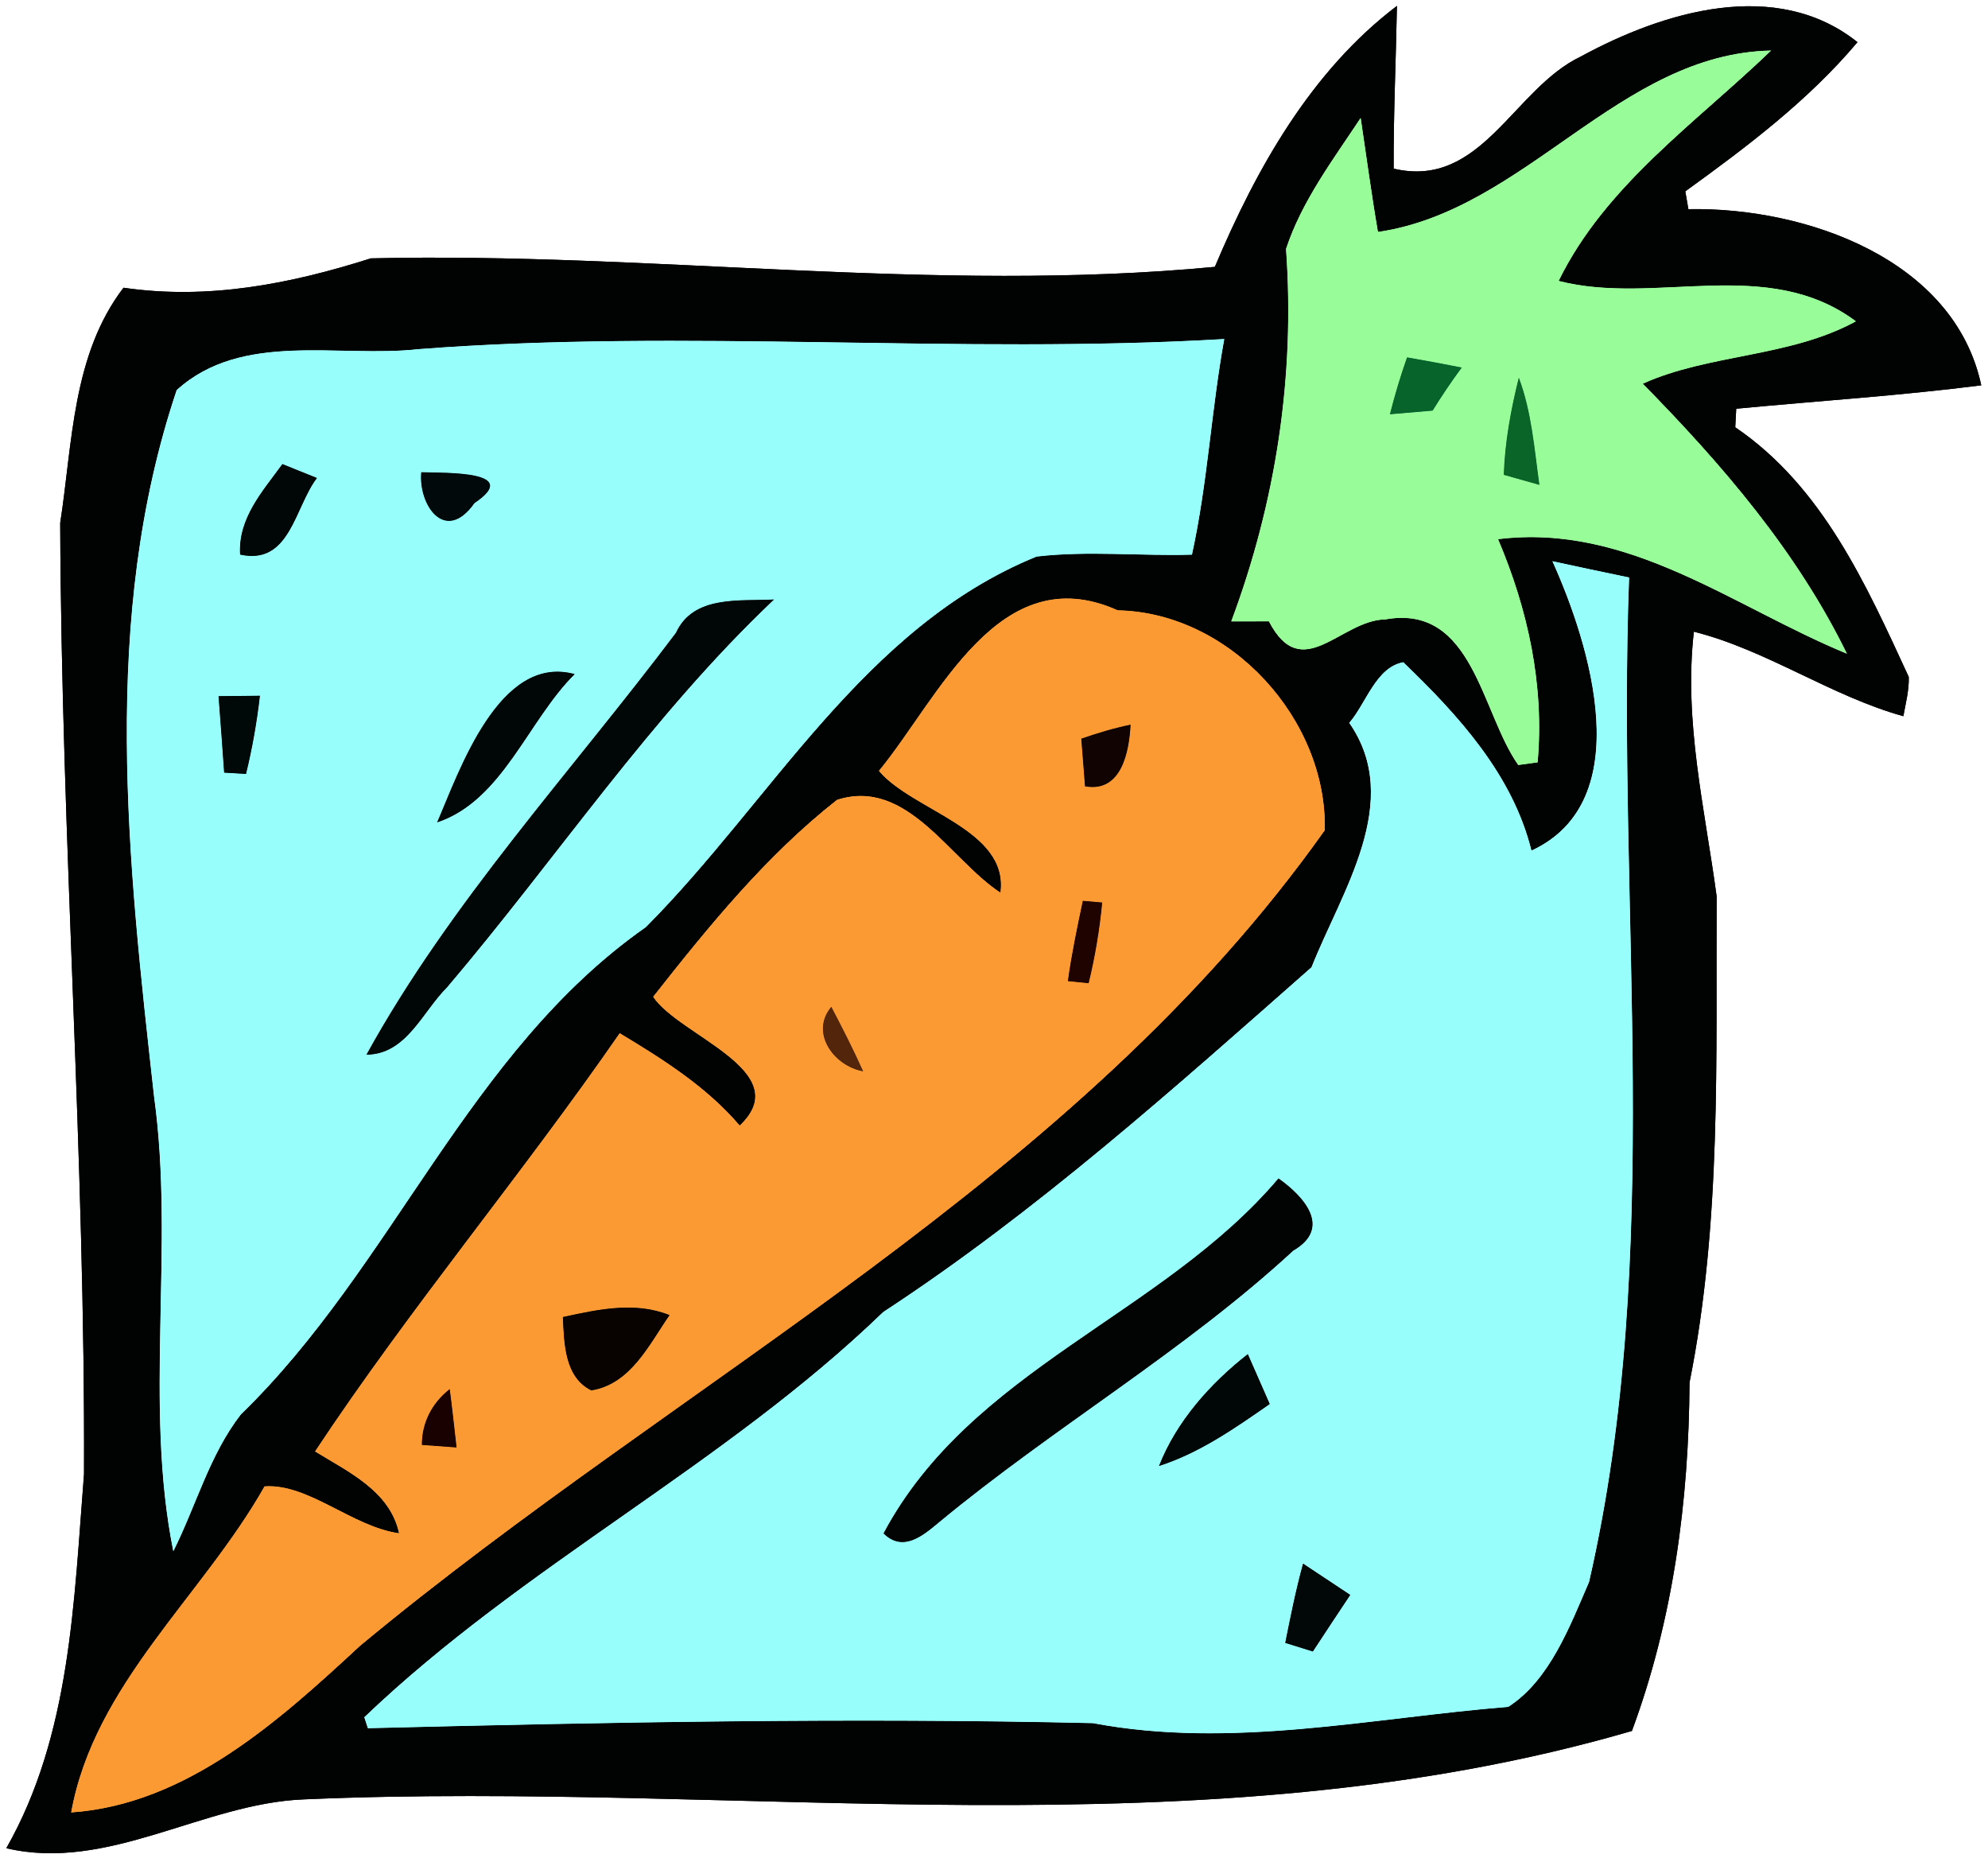
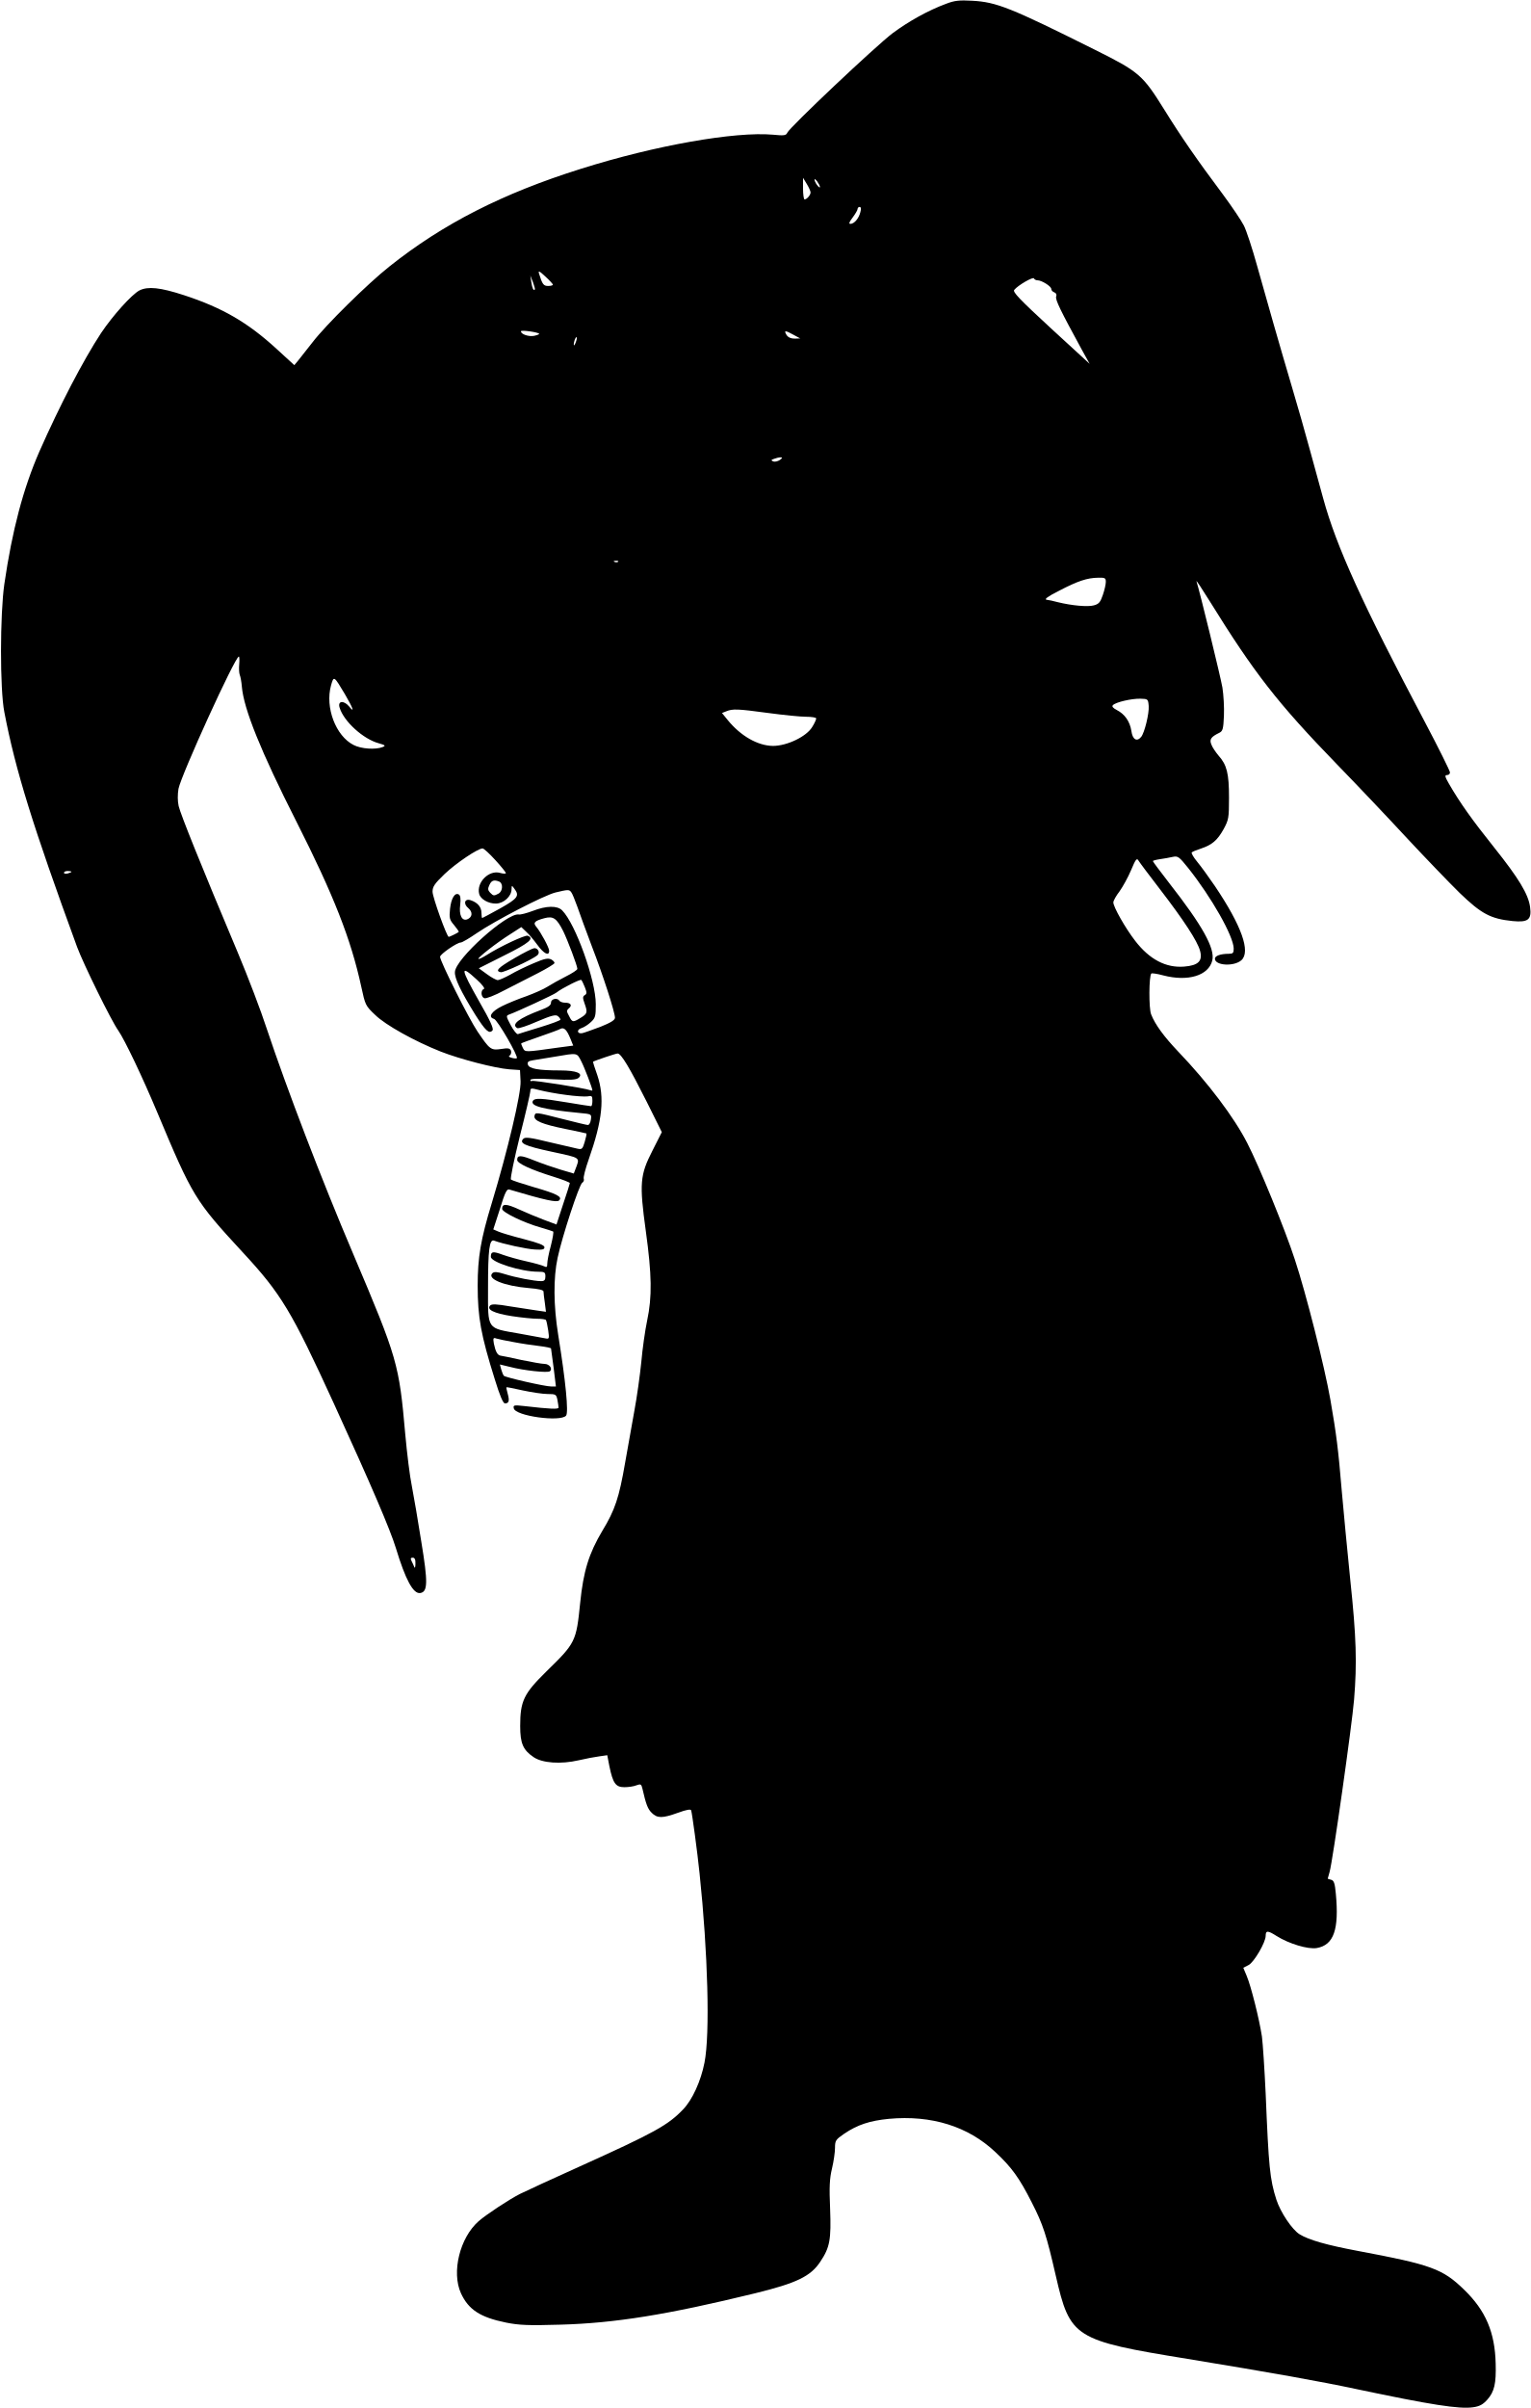
- <svg xmlns="http://www.w3.org/2000/svg" height="265pt" width="283pt" version="1.1" viewBox="0 0 283 265">
-   <path fill="#010202" d="m172.94 37.98c5.88-13.94 13.68-27.86 25.92-37.14-0.14 7.72-0.5 15.44-0.47 23.16 12.51 2.96 17.04-11.4 26.66-15.96 11.75-6.4 27.79-11.27 39.37-2.04-7 8.31-15.75 14.9-24.51 21.23 0.11 0.64 0.33 1.9 0.44 2.54 16.75-0.32 37.87 7.16 41.69 25.07-11.59 1.48-23.25 2.22-34.88 3.33-0.04 0.66-0.11 1.98-0.14 2.64 12.43 8.45 18.62 22.36 24.7 35.53 0.06 1.89-0.44 3.74-0.77 5.59-10.39-2.9-19.36-9.38-29.82-12.03-1.46 12.75 1.56 25.16 3.24 37.66-0.12 23.12 0.71 46.4-3.86 69.2-0.09 16.84-2.33 33.76-8.2 49.59-61.33 17.87-126.26 6.99-189.07 9.74-14.28 0.56-27.86 10.35-42.34 6.95 9.19-16.13 9.62-35.22 11.06-53.24 0.19-45.14-3.22-90.22-3.39-135.37 1.77-11.39 1.69-23.89 9.01-33.48 12.07 1.76 23.76-0.54 35.21-4.18 39.99-0.93 80.17 5.01 120.15 1.21m23.22-4.97c-0.93-5.4-1.65-10.82-2.46-16.23-3.93 5.93-8.42 11.89-10.63 18.65 1.3 18.17-1.46 36.04-7.8 53.01 1.78 0.01 3.57-0.01 5.36-0.01 4.74 9.11 10.21-0.18 16.57-0.27 12.51-2.25 13.63 13.23 18.93 20.72 0.69-0.1 2.07-0.28 2.76-0.38 0.98-10.93-1.36-21.72-5.63-31.76 18.59-2.3 33.45 9.63 49.66 16.3-7.11-14.56-17.79-26.96-29.06-38.43 9.43-4.26 20.92-3.73 30.34-8.88-12.65-9.43-28.5-2.19-42.32-5.75 6.69-13.66 19.59-22.52 30.25-32.79-21.66 0.45-34.88 22.73-55.97 25.82m-136.58 16.68c-11.34 1.27-25.14-2.62-34.43 5.83-10.91 32.48-6.94 67.17-3.22 100.54 2.96 21.45-1.49 43.67 2.74 64.72 3.25-6.46 5.14-13.7 9.62-19.48 21.73-21.07 32.31-51.6 57.65-69.35 17.93-18 30.96-42.68 55.62-52.74 7.32-0.85 14.76-0.05 22.12-0.27 2.23-10.12 2.75-20.51 4.6-30.69-37.82 2.22-76.57-1.49-114.7 1.44m161.41 30.18c5.41 11.98 12.22 34.17-2.98 41.19-2.67-10.82-10.43-19.3-18.25-26.81-3.89 0.72-5.26 5.81-7.69 8.63 7.78 11.17-1.1 23.98-5.37 34.78-19.56 17.23-39.1 34.76-60.97 49.07-22.62 21.84-51.16 35.96-73.87 57.67 0.13 0.39 0.38 1.17 0.51 1.56 34.37-0.85 68.81-1.52 103.21-0.72 19.65 3.72 39.5-0.72 59.13-2.32 5.91-3.79 8.79-11.52 11.5-17.77 10.77-46.87 3.93-95.37 5.7-142.96-3.65-0.75-7.29-1.54-10.92-2.32m-95.87 29.84c4.74 5.68 18.53 8.32 17.3 17.34-7.23-4.74-13.27-16.42-23.26-13.22-10.09 7.92-18.28 18-26.18 28.03 3.6 5.52 20.52 10.6 12.32 18.33-4.71-5.52-10.92-9.44-17.08-13.14-13.97 20.19-29.82 39.06-43.37 59.52 4.75 2.93 10.66 5.63 11.96 11.65-6.67-0.94-12.88-7.11-19.15-6.68-8.83 15.62-24.25 28.17-27.53 46.41 16.42-1.13 29.6-13.04 41.12-23.71 46.05-38.24 102.01-66.23 137.34-116.08 0.37-15.71-13.38-30.98-29.48-31.3-16.93-7.6-25.46 12.47-33.99 22.85z" />
-   <path fill="#98fd98" d="m196.16 33.01c21.09-3.09 34.31-25.37 55.97-25.82-10.66 10.27-23.56 19.13-30.25 32.79 13.82 3.56 29.67-3.68 42.32 5.75-9.42 5.15-20.91 4.62-30.34 8.88 11.27 11.47 21.95 23.87 29.06 38.43-16.21-6.67-31.07-18.6-49.66-16.3 4.27 10.04 6.61 20.83 5.63 31.76-0.69 0.1-2.07 0.28-2.76 0.38-5.3-7.49-6.42-22.97-18.93-20.72-6.36 0.09-11.83 9.38-16.57 0.27-1.79 0-3.58 0.02-5.36 0.01 6.34-16.97 9.1-34.84 7.8-53.01 2.21-6.76 6.7-12.72 10.63-18.65 0.81 5.41 1.53 10.83 2.46 16.23m4.14 17.85c-0.94 2.66-1.75 5.36-2.44 8.1l6.08-0.52c1.3-2.09 2.68-4.15 4.15-6.13-2.59-0.51-5.19-1-7.79-1.45m15.91 2.89c-1.13 4.53-1.99 9.16-2.14 13.83 1.69 0.48 3.37 0.96 5.07 1.43-0.72-5.12-1.09-10.38-2.93-15.26z" />
-   <path fill="#98fefc" d="m59.58 49.69c38.13-2.93 76.88 0.78 114.7-1.44-1.85 10.18-2.37 20.57-4.6 30.69-7.36 0.22-14.8-0.58-22.12 0.27-24.66 10.06-37.69 34.74-55.62 52.74-25.34 17.75-35.92 48.28-57.65 69.35-4.48 5.78-6.37 13.02-9.62 19.48-4.23-21.05 0.22-43.27-2.74-64.72-3.72-33.37-7.69-68.06 3.22-100.54 9.29-8.45 23.09-4.56 34.43-5.83m-19.38 16.36c-2.8 3.86-6.33 7.69-6.02 12.88 7.13 1.57 7.75-6.74 10.94-10.9l-4.92-1.98m19.77 1.16c-0.44 4.63 3.39 10.3 7.58 4.38 6.81-4.57-3.93-4.27-7.58-4.38m36.26 22.85c-14.91 19.81-32.08 38.3-44.06 60.04 5.69-0.03 7.97-6.12 11.44-9.56 15.6-18.34 29.01-38.61 46.57-55.22-4.88 0.26-11.48-0.66-13.95 4.74m-34 26.98c9.33-3.12 12.91-14.51 19.58-21.1-10.78-2.96-16.47 13.93-19.58 21.1m-31.12-17.96c0.28 3.63 0.55 7.25 0.8 10.88 0.78 0.05 2.33 0.14 3.11 0.19 0.9-3.66 1.55-7.39 1.98-11.13-1.47 0.01-4.42 0.05-5.89 0.06z" />
-   <path fill="#07652c" d="m200.3 50.86c2.6 0.45 5.2 0.94 7.79 1.45-1.47 1.98-2.85 4.04-4.15 6.13l-6.08 0.52c0.69-2.74 1.5-5.44 2.44-8.1z" />
-   <path fill="#0a6529" d="m216.21 53.75c1.84 4.88 2.21 10.14 2.93 15.26-1.7-0.47-3.38-0.95-5.07-1.43 0.15-4.67 1.01-9.3 2.14-13.83z" />
-   <path fill="#010706" d="m40.2 66.05l4.92 1.98c-3.19 4.16-3.81 12.47-10.94 10.9-0.31-5.19 3.22-9.02 6.02-12.88z" />
-   <path fill="#01090b" d="m59.97 67.21c3.65 0.11 14.39-0.19 7.58 4.38-4.19 5.92-8.02 0.25-7.58-4.38z" />
-   <path fill="#98fefc" d="m220.99 79.87c3.63 0.78 7.27 1.57 10.92 2.32-1.77 47.59 5.07 96.09-5.7 142.96-2.71 6.25-5.59 13.98-11.5 17.77-19.63 1.6-39.48 6.04-59.13 2.32-34.4-0.8-68.84-0.13-103.21 0.72-0.13-0.39-0.38-1.17-0.51-1.56 22.71-21.71 51.25-35.83 73.87-57.67 21.87-14.31 41.41-31.84 60.97-49.07 4.27-10.8 13.15-23.61 5.37-34.78 2.43-2.82 3.8-7.91 7.69-8.63 7.82 7.51 15.58 15.99 18.25 26.81 15.2-7.02 8.39-29.21 2.98-41.19m-95.21 138.37c2.74 2.69 5.52 0.39 7.86-1.57 16.32-13.52 34.9-24.33 50.45-38.68 5.66-3.27 1.38-7.84-2.09-10.27-16.55 19.53-43.75 27.1-56.22 50.52m39.21-9.6c5.81-1.87 10.8-5.37 15.76-8.82-1.04-2.37-2.08-4.74-3.12-7.1-5.33 4.17-10.15 9.57-12.64 15.92m17.97 25.18c1.31 0.4 2.61 0.81 3.93 1.22 1.77-2.69 3.53-5.38 5.32-8.05-1.68-1.11-5.03-3.34-6.71-4.45-1.03 3.72-1.78 7.5-2.54 11.28z" />
-   <path fill="#010606" d="m96.23 90.06c2.47-5.4 9.07-4.48 13.95-4.74-17.56 16.61-30.97 36.88-46.57 55.22-3.47 3.44-5.75 9.53-11.44 9.56 11.98-21.74 29.15-40.23 44.06-60.04z" />
-   <path fill="#fb9932" d="m125.12 109.71c8.53-10.38 17.06-30.45 33.99-22.85 16.1 0.32 29.85 15.59 29.48 31.3-35.33 49.85-91.29 77.84-137.34 116.08-11.52 10.67-24.7 22.58-41.12 23.71 3.28-18.24 18.7-30.79 27.53-46.41 6.27-0.43 12.48 5.74 19.15 6.68-1.3-6.02-7.21-8.72-11.96-11.65 13.55-20.46 29.4-39.33 43.37-59.52 6.16 3.7 12.37 7.62 17.08 13.14 8.2-7.73-8.72-12.81-12.32-18.33 7.9-10.03 16.09-20.11 26.18-28.03 9.99-3.2 16.03 8.48 23.26 13.22 1.23-9.02-12.56-11.66-17.3-17.34m28.81-4.58c0.13 1.69 0.4 5.08 0.53 6.78 5.18 0.93 6.28-4.89 6.48-8.77-2.39 0.49-4.72 1.2-7.01 1.99m0.22 23.08c-0.8 3.79-1.6 7.58-2.13 11.42 0.74 0.07 2.21 0.22 2.95 0.3 0.92-3.78 1.56-7.62 1.93-11.48-0.69-0.06-2.06-0.18-2.75-0.24m-31.28 24.26c-1.39-3.12-2.95-6.16-4.53-9.18-3.12 3.73 0.41 8.45 4.53 9.18m-42.74 34.97c0.17 3.69 0.22 8.55 4.04 10.44 5.61-0.89 8.22-6.5 11.14-10.71-4.93-1.99-10.18-0.81-15.18 0.27m-20.07 18.2c1.64 0.12 3.28 0.24 4.93 0.36-0.32-2.79-0.61-5.54-0.97-8.3-2.5 1.96-3.97 4.74-3.96 7.94z" />
-   <path fill="#010707" d="m62.23 117.04c3.11-7.17 8.8-24.06 19.58-21.1-6.67 6.59-10.25 17.98-19.58 21.1z" />
-   <path fill="#000908" d="m31.11 99.08c1.47-0.01 4.42-0.05 5.89-0.06-0.43 3.74-1.08 7.47-1.98 11.13-0.78-0.05-2.33-0.14-3.11-0.19-0.25-3.63-0.52-7.25-0.8-10.88z" />
-   <path fill="#110301" d="m153.93 105.13c2.29-0.79 4.62-1.5 7.01-1.99-0.2 3.88-1.3 9.7-6.48 8.77-0.13-1.7-0.4-5.09-0.53-6.78z" />
-   <path fill="#1e0300" d="m154.15 128.21c0.69 0.06 2.06 0.18 2.75 0.24-0.37 3.86-1.01 7.7-1.93 11.48-0.74-0.08-2.21-0.23-2.95-0.3 0.53-3.84 1.33-7.63 2.13-11.42z" />
-   <path fill="#53250b" d="m122.87 152.47c-4.12-0.73-7.65-5.45-4.53-9.18 1.58 3.02 3.14 6.06 4.53 9.18z" />
-   <path fill="#020404" d="m125.78 218.24c12.47-23.42 39.67-30.99 56.22-50.52 3.47 2.43 7.75 7 2.09 10.27-15.55 14.35-34.13 25.16-50.45 38.68-2.34 1.96-5.12 4.26-7.86 1.57z" />
-   <path fill="#080201" d="m80.13 187.44c5-1.08 10.25-2.26 15.18-0.27-2.92 4.21-5.53 9.82-11.14 10.71-3.82-1.89-3.87-6.75-4.04-10.44z" />
-   <path fill="#010606" d="m164.99 208.64c2.49-6.35 7.31-11.75 12.64-15.92 1.04 2.36 2.08 4.73 3.12 7.1-4.96 3.45-9.95 6.95-15.76 8.82z" />
-   <path fill="#180100" d="m60.06 205.64c-0.01-3.2 1.46-5.98 3.96-7.94 0.36 2.76 0.65 5.51 0.97 8.3-1.65-0.12-3.29-0.24-4.93-0.36z" />
-   <path fill="#010807" d="m182.96 233.82c0.76-3.78 1.51-7.56 2.54-11.28 1.68 1.11 5.03 3.34 6.71 4.45-1.79 2.67-3.55 5.36-5.32 8.05-1.32-0.41-2.62-0.82-3.93-1.22z" />
-   <path d="m172.94 37.98c5.88-13.94 13.68-27.86 25.92-37.14-0.14 7.72-0.5 15.44-0.47 23.16 12.51 2.96 17.04-11.4 26.66-15.96 11.75-6.4 27.79-11.27 39.37-2.04-7 8.31-15.75 14.9-24.51 21.23 0.11 0.64 0.33 1.9 0.44 2.54 16.75-0.32 37.87 7.16 41.69 25.07-11.59 1.48-23.25 2.22-34.88 3.33-0.04 0.66-0.11 1.98-0.14 2.64 12.43 8.45 18.62 22.36 24.7 35.53 0.06 1.89-0.44 3.74-0.77 5.59-10.39-2.9-19.36-9.38-29.82-12.03-1.46 12.75 1.56 25.16 3.24 37.66-0.12 23.12 0.71 46.4-3.86 69.2-0.09 16.84-2.33 33.76-8.2 49.59-61.33 17.87-126.26 6.99-189.07 9.74-14.28 0.56-27.86 10.35-42.34 6.95 9.19-16.13 9.62-35.22 11.06-53.24 0.19-45.14-3.22-90.22-3.39-135.37 1.77-11.39 1.69-23.89 9.01-33.48 12.07 1.76 23.76-0.54 35.21-4.18 39.99-0.93 80.17 5.01 120.15 1.21m23.22-4.97c-0.93-5.4-1.65-10.82-2.46-16.23-3.93 5.93-8.42 11.89-10.63 18.65 1.3 18.17-1.46 36.04-7.8 53.01 1.78 0.01 3.57-0.01 5.36-0.01 4.74 9.11 10.21-0.18 16.57-0.27 12.51-2.25 13.63 13.23 18.93 20.72 0.69-0.1 2.07-0.28 2.76-0.38 0.98-10.93-1.36-21.72-5.63-31.76 18.59-2.3 33.45 9.63 49.66 16.3-7.11-14.56-17.79-26.96-29.06-38.43 9.43-4.26 20.92-3.73 30.34-8.88-12.65-9.43-28.5-2.19-42.32-5.75 6.69-13.66 19.59-22.52 30.25-32.79-21.66 0.45-34.88 22.73-55.97 25.82m-136.58 16.68c-11.34 1.27-25.14-2.62-34.43 5.83-10.91 32.48-6.94 67.17-3.22 100.54 2.96 21.45-1.49 43.67 2.74 64.72 3.25-6.46 5.14-13.7 9.62-19.48 21.73-21.07 32.31-51.6 57.65-69.35 17.93-18 30.96-42.68 55.62-52.74 7.32-0.85 14.76-0.05 22.12-0.27 2.23-10.12 2.75-20.51 4.6-30.69-37.82 2.22-76.57-1.49-114.7 1.44m161.41 30.18c5.41 11.98 12.22 34.17-2.98 41.19-2.67-10.82-10.43-19.3-18.25-26.81-3.89 0.72-5.26 5.81-7.69 8.63 7.78 11.17-1.1 23.98-5.37 34.78-19.56 17.23-39.1 34.76-60.97 49.07-22.62 21.84-51.16 35.96-73.87 57.67 0.13 0.39 0.38 1.17 0.51 1.56 34.37-0.85 68.81-1.52 103.21-0.72 19.65 3.72 39.5-0.72 59.13-2.32 5.91-3.79 8.79-11.52 11.5-17.77 10.77-46.87 3.93-95.37 5.7-142.96-3.65-0.75-7.29-1.54-10.92-2.32m-95.87 29.84c4.74 5.68 18.53 8.32 17.3 17.34-7.23-4.74-13.27-16.42-23.26-13.22-10.09 7.92-18.28 18-26.18 28.03 3.6 5.52 20.52 10.6 12.32 18.33-4.71-5.52-10.92-9.44-17.08-13.14-13.97 20.19-29.82 39.06-43.37 59.52 4.75 2.93 10.66 5.63 11.96 11.65-6.67-0.94-12.88-7.11-19.15-6.68-8.83 15.62-24.25 28.17-27.53 46.41 16.42-1.13 29.6-13.04 41.12-23.71 46.05-38.24 102.01-66.23 137.34-116.08 0.37-15.71-13.38-30.98-29.48-31.3-16.93-7.6-25.46 12.47-33.99 22.85z" fill="#010202" />
-   <path d="m196.16 33.01c21.09-3.09 34.31-25.37 55.97-25.82-10.66 10.27-23.56 19.13-30.25 32.79 13.82 3.56 29.67-3.68 42.32 5.75-9.42 5.15-20.91 4.62-30.34 8.88 11.27 11.47 21.95 23.87 29.06 38.43-16.21-6.67-31.07-18.6-49.66-16.3 4.27 10.04 6.61 20.83 5.63 31.76-0.69 0.1-2.07 0.28-2.76 0.38-5.3-7.49-6.42-22.97-18.93-20.72-6.36 0.09-11.83 9.38-16.57 0.27-1.79 0-3.58 0.02-5.36 0.01 6.34-16.97 9.1-34.84 7.8-53.01 2.21-6.76 6.7-12.72 10.63-18.65 0.81 5.41 1.53 10.83 2.46 16.23m4.14 17.85c-0.94 2.66-1.75 5.36-2.44 8.1l6.08-0.52c1.3-2.09 2.68-4.15 4.15-6.13-2.59-0.51-5.19-1-7.79-1.45m15.91 2.89c-1.13 4.53-1.99 9.16-2.14 13.83 1.69 0.48 3.37 0.96 5.07 1.43-0.72-5.12-1.09-10.38-2.93-15.26z" fill="#98fd98" />
-   <path d="m59.58 49.69c38.13-2.93 76.88 0.78 114.7-1.44-1.85 10.18-2.37 20.57-4.6 30.69-7.36 0.22-14.8-0.58-22.12 0.27-24.66 10.06-37.69 34.74-55.62 52.74-25.34 17.75-35.92 48.28-57.65 69.35-4.48 5.78-6.37 13.02-9.62 19.48-4.23-21.05 0.22-43.27-2.74-64.72-3.72-33.37-7.69-68.06 3.22-100.54 9.29-8.45 23.09-4.56 34.43-5.83m-19.38 16.36c-2.8 3.86-6.33 7.69-6.02 12.88 7.13 1.57 7.75-6.74 10.94-10.9l-4.92-1.98m19.77 1.16c-0.44 4.63 3.39 10.3 7.58 4.38 6.81-4.57-3.93-4.27-7.58-4.38m36.26 22.85c-14.91 19.81-32.08 38.3-44.06 60.04 5.69-0.03 7.97-6.12 11.44-9.56 15.6-18.34 29.01-38.61 46.57-55.22-4.88 0.26-11.48-0.66-13.95 4.74m-34 26.98c9.33-3.12 12.91-14.51 19.58-21.1-10.78-2.96-16.47 13.93-19.58 21.1m-31.12-17.96c0.28 3.63 0.55 7.25 0.8 10.88 0.78 0.05 2.33 0.14 3.11 0.19 0.9-3.66 1.55-7.39 1.98-11.13-1.47 0.01-4.42 0.05-5.89 0.06z" fill="#98fefc" />
-   <path d="m200.3 50.86c2.6 0.45 5.2 0.94 7.79 1.45-1.47 1.98-2.85 4.04-4.15 6.13l-6.08 0.52c0.69-2.74 1.5-5.44 2.44-8.1z" fill="#07652c" />
-   <path d="m216.21 53.75c1.84 4.88 2.21 10.14 2.93 15.26-1.7-0.47-3.38-0.95-5.07-1.43 0.15-4.67 1.01-9.3 2.14-13.83z" fill="#0a6529" />
-   <path d="m40.2 66.05l4.92 1.98c-3.19 4.16-3.81 12.47-10.94 10.9-0.31-5.19 3.22-9.02 6.02-12.88z" fill="#010706" />
-   <path d="m59.97 67.21c3.65 0.11 14.39-0.19 7.58 4.38-4.19 5.92-8.02 0.25-7.58-4.38z" fill="#01090b" />
-   <path d="m220.99 79.87c3.63 0.78 7.27 1.57 10.92 2.32-1.77 47.59 5.07 96.09-5.7 142.96-2.71 6.25-5.59 13.98-11.5 17.77-19.63 1.6-39.48 6.04-59.13 2.32-34.4-0.8-68.84-0.13-103.21 0.72-0.13-0.39-0.38-1.17-0.51-1.56 22.71-21.71 51.25-35.83 73.87-57.67 21.87-14.31 41.41-31.84 60.97-49.07 4.27-10.8 13.15-23.61 5.37-34.78 2.43-2.82 3.8-7.91 7.69-8.63 7.82 7.51 15.58 15.99 18.25 26.81 15.2-7.02 8.39-29.21 2.98-41.19m-95.21 138.37c2.74 2.69 5.52 0.39 7.86-1.57 16.32-13.52 34.9-24.33 50.45-38.68 5.66-3.27 1.38-7.84-2.09-10.27-16.55 19.53-43.75 27.1-56.22 50.52m39.21-9.6c5.81-1.87 10.8-5.37 15.76-8.82-1.04-2.37-2.08-4.74-3.12-7.1-5.33 4.17-10.15 9.57-12.64 15.92m17.97 25.18c1.31 0.4 2.61 0.81 3.93 1.22 1.77-2.69 3.53-5.38 5.32-8.05-1.68-1.11-5.03-3.34-6.71-4.45-1.03 3.72-1.78 7.5-2.54 11.28z" fill="#98fefc" />
-   <path d="m96.23 90.06c2.47-5.4 9.07-4.48 13.95-4.74-17.56 16.61-30.97 36.88-46.57 55.22-3.47 3.44-5.75 9.53-11.44 9.56 11.98-21.74 29.15-40.23 44.06-60.04z" fill="#010606" />
-   <path d="m125.12 109.71c8.53-10.38 17.06-30.45 33.99-22.85 16.1 0.32 29.85 15.59 29.48 31.3-35.33 49.85-91.29 77.84-137.34 116.08-11.52 10.67-24.7 22.58-41.12 23.71 3.28-18.24 18.7-30.79 27.53-46.41 6.27-0.43 12.48 5.74 19.15 6.68-1.3-6.02-7.21-8.72-11.96-11.65 13.55-20.46 29.4-39.33 43.37-59.52 6.16 3.7 12.37 7.62 17.08 13.14 8.2-7.73-8.72-12.81-12.32-18.33 7.9-10.03 16.09-20.11 26.18-28.03 9.99-3.2 16.03 8.48 23.26 13.22 1.23-9.02-12.56-11.66-17.3-17.34m28.81-4.58c0.13 1.69 0.4 5.08 0.53 6.78 5.18 0.93 6.28-4.89 6.48-8.77-2.39 0.49-4.72 1.2-7.01 1.99m0.22 23.08c-0.8 3.79-1.6 7.58-2.13 11.42 0.74 0.07 2.21 0.22 2.95 0.3 0.92-3.78 1.56-7.62 1.93-11.48-0.69-0.06-2.06-0.18-2.75-0.24m-31.28 24.26c-1.39-3.12-2.95-6.16-4.53-9.18-3.12 3.73 0.41 8.45 4.53 9.18m-42.74 34.97c0.17 3.69 0.22 8.55 4.04 10.44 5.61-0.89 8.22-6.5 11.14-10.71-4.93-1.99-10.18-0.81-15.18 0.27m-20.07 18.2c1.64 0.12 3.28 0.24 4.93 0.36-0.32-2.79-0.61-5.54-0.97-8.3-2.5 1.96-3.97 4.74-3.96 7.94z" fill="#fb9932" />
-   <path d="m62.23 117.04c3.11-7.17 8.8-24.06 19.58-21.1-6.67 6.59-10.25 17.98-19.58 21.1z" fill="#010707" />
-   <path d="m31.11 99.08c1.47-0.01 4.42-0.05 5.89-0.06-0.43 3.74-1.08 7.47-1.98 11.13-0.78-0.05-2.33-0.14-3.11-0.19-0.25-3.63-0.52-7.25-0.8-10.88z" fill="#000908" />
-   <path d="m153.93 105.13c2.29-0.79 4.62-1.5 7.01-1.99-0.2 3.88-1.3 9.7-6.48 8.77-0.13-1.7-0.4-5.09-0.53-6.78z" fill="#110301" />
-   <path d="m154.15 128.21c0.69 0.06 2.06 0.18 2.75 0.24-0.37 3.86-1.01 7.7-1.93 11.48-0.74-0.08-2.21-0.23-2.95-0.3 0.53-3.84 1.33-7.63 2.13-11.42z" fill="#1e0300" />
-   <path d="m122.87 152.47c-4.12-0.73-7.65-5.45-4.53-9.18 1.58 3.02 3.14 6.06 4.53 9.18z" fill="#53250b" />
-   <path d="m125.78 218.24c12.47-23.42 39.67-30.99 56.22-50.52 3.47 2.43 7.75 7 2.09 10.27-15.55 14.35-34.13 25.16-50.45 38.68-2.34 1.96-5.12 4.26-7.86 1.57z" fill="#020404" />
-   <path d="m80.13 187.44c5-1.08 10.25-2.26 15.18-0.27-2.92 4.21-5.53 9.82-11.14 10.71-3.82-1.89-3.87-6.75-4.04-10.44z" fill="#080201" />
-   <path d="m164.99 208.64c2.49-6.35 7.31-11.75 12.64-15.92 1.04 2.36 2.08 4.73 3.12 7.1-4.96 3.45-9.95 6.95-15.76 8.82z" fill="#010606" />
-   <path d="m60.06 205.64c-0.01-3.2 1.46-5.98 3.96-7.94 0.36 2.76 0.65 5.51 0.97 8.3-1.65-0.12-3.29-0.24-4.93-0.36z" fill="#180100" />
-   <path d="m182.96 233.82c0.76-3.78 1.51-7.56 2.54-11.28 1.68 1.11 5.03 3.34 6.71 4.45-1.79 2.67-3.55 5.36-5.32 8.05-1.32-0.41-2.62-0.82-3.93-1.22z" fill="#010807" />
+ <svg xmlns="http://www.w3.org/2000/svg" height="1280pt" preserveAspectRatio="xMidYMid meet" version="1.0" viewBox="0 0 814 1280" width="814pt">
+   <g fill="#000000" stroke="none" transform="translate(0,1280) scale(0.1,-0.1)">
+     <path d="M5031 12780 c-95 -35 -199 -93 -284 -156 -89 -67 -551 -503 -561 -530 -6 -14 -17 -16 -76 -10 -201 18 -627 -57 -1020 -181 -418 -131 -735 -293 -1020 -520 -116 -92 -337 -310 -407 -401 -32 -41 -67 -85 -78 -99 l-20 -24 -95 87 c-153 140 -287 218 -492 285 -126 41 -191 48 -237 25 -41 -22 -141 -133 -204 -227 -95 -145 -218 -381 -328 -630 -85 -195 -144 -416 -186 -704 -23 -160 -24 -558 0 -680 59 -309 153 -610 387 -1249 33 -89 182 -393 219 -444 34 -49 127 -244 206 -432 189 -451 202 -472 454 -745 207 -223 261 -314 486 -805 200 -437 300 -671 330 -769 51 -168 92 -244 129 -239 41 6 42 56 6 274 -17 109 -40 242 -50 294 -11 52 -26 176 -35 275 -33 375 -41 403 -275 955 -173 406 -355 883 -461 1200 -31 96 -101 279 -154 405 -198 470 -305 737 -315 780 -6 27 -6 61 -1 92 15 75 301 703 321 703 3 0 4 -18 2 -40 -2 -22 -1 -48 3 -58 4 -9 9 -37 11 -62 10 -119 102 -346 289 -715 200 -395 291 -627 346 -880 21 -97 22 -101 74 -150 55 -54 210 -140 349 -195 102 -40 287 -88 363 -94 l58 -4 3 -60 c3 -65 -68 -366 -153 -647 -59 -193 -75 -289 -75 -439 0 -168 17 -262 91 -498 26 -85 44 -128 54 -128 21 0 25 14 15 50 -5 19 -9 35 -7 36 1 1 40 -6 87 -17 47 -10 106 -19 131 -19 44 0 47 -2 53 -31 3 -17 6 -36 6 -41 0 -10 -44 -8 -183 8 -54 6 -59 5 -55 -12 7 -41 249 -74 278 -39 14 17 -2 183 -42 430 -25 156 -26 302 -3 409 24 113 115 390 131 399 7 4 11 14 8 21 -3 8 9 54 26 102 74 210 86 330 46 449 -14 39 -24 71 -23 71 9 6 121 44 131 44 19 0 63 -74 155 -257 l80 -161 -50 -99 c-66 -129 -70 -173 -35 -427 32 -232 34 -349 7 -476 -11 -52 -25 -151 -31 -220 -7 -69 -23 -186 -37 -260 -13 -74 -35 -198 -49 -275 -32 -186 -54 -252 -121 -362 -72 -121 -101 -215 -118 -383 -21 -206 -24 -213 -180 -365 -120 -118 -139 -157 -139 -290 0 -92 15 -127 71 -165 46 -32 145 -39 240 -17 38 9 87 18 110 21 l42 6 11 -57 c19 -93 34 -113 80 -113 21 0 50 4 64 10 23 8 26 7 32 -18 19 -83 28 -107 49 -128 30 -30 57 -30 140 0 46 17 68 20 70 13 5 -14 33 -220 45 -337 44 -418 56 -853 26 -1004 -19 -98 -65 -199 -114 -249 -80 -84 -153 -124 -547 -302 -143 -64 -287 -131 -320 -147 -59 -30 -180 -110 -220 -145 -100 -88 -145 -271 -94 -383 40 -87 102 -128 240 -156 70 -14 119 -16 289 -11 290 8 569 53 1036 167 220 54 295 90 346 168 51 76 58 118 52 280 -5 117 -3 161 10 215 9 38 16 87 16 110 0 39 4 44 49 75 71 48 136 69 237 79 227 21 422 -40 566 -176 88 -82 128 -138 194 -268 61 -119 78 -173 128 -390 76 -330 97 -344 701 -442 451 -74 708 -120 900 -161 393 -83 545 -107 619 -96 34 5 52 15 75 41 37 42 47 85 44 191 -4 166 -53 282 -168 393 -114 111 -175 133 -565 206 -165 31 -260 58 -309 88 -40 24 -102 117 -124 184 -35 109 -41 175 -57 563 -6 129 -15 267 -20 305 -14 92 -58 268 -81 322 l-18 43 29 15 c28 15 90 120 90 155 0 29 11 29 58 -1 65 -41 167 -72 214 -64 90 16 119 98 101 289 -5 55 -10 70 -25 74 -10 2 -18 5 -18 6 0 1 5 17 10 36 16 54 119 781 130 915 16 194 12 333 -20 635 -16 157 -36 368 -45 470 -19 228 -29 306 -61 490 -31 176 -130 567 -189 745 -52 160 -191 499 -253 619 -70 137 -208 320 -367 486 -76 80 -123 144 -144 198 -13 31 -12 204 1 217 3 3 31 -1 64 -10 131 -34 240 -1 260 79 16 64 -53 187 -229 412 -48 62 -87 114 -87 117 0 2 17 7 38 10 20 3 51 8 67 12 28 6 34 2 83 -59 124 -156 241 -362 242 -428 0 -24 -4 -28 -27 -28 -43 0 -73 -11 -73 -26 0 -37 102 -43 141 -8 50 45 1 183 -141 394 -32 47 -74 105 -94 129 -20 24 -33 47 -29 50 4 4 26 13 48 20 60 20 88 44 121 103 27 50 29 59 29 168 0 128 -11 174 -56 224 -15 18 -33 44 -38 59 -11 27 -2 40 43 62 18 9 21 21 24 90 2 44 -2 112 -8 150 -10 58 -121 513 -138 565 -2 8 29 -39 70 -105 238 -384 361 -542 679 -870 107 -110 273 -285 370 -390 97 -104 223 -235 280 -291 116 -112 165 -138 282 -150 82 -8 102 7 93 74 -9 69 -61 154 -191 317 -116 145 -183 239 -240 338 -22 38 -24 47 -11 47 9 0 16 6 16 14 0 8 -60 129 -134 269 -331 626 -470 931 -540 1187 -14 52 -46 167 -70 255 -24 88 -66 237 -94 330 -70 236 -131 450 -187 650 -26 94 -58 191 -71 216 -13 26 -63 100 -111 165 -140 187 -224 309 -312 451 -116 186 -133 201 -374 321 -443 221 -518 251 -647 258 -69 4 -95 1 -139 -16z m-721 -1003 c0 -14 -20 -37 -32 -37 -4 0 -8 26 -8 58 l0 57 20 -33 c11 -18 20 -38 20 -45z m50 29 c0 -5 -7 -1 -15 10 -8 10 -14 24 -14 29 0 6 6 1 14 -9 8 -11 15 -24 15 -30z m215 -133 c-8 -34 -33 -63 -53 -63 -10 0 -7 9 12 34 14 19 26 39 26 45 0 6 5 11 11 11 7 0 9 -10 4 -27z m-1635 -386 c0 -4 -11 -7 -25 -7 -25 0 -31 8 -49 66 -5 17 2 14 34 -16 22 -20 40 -40 40 -43z m-96 -26 c-7 -8 -14 6 -19 40 l-5 34 14 -35 c7 -19 12 -37 10 -39z m2673 49 c22 0 73 -32 73 -46 0 -7 7 -15 16 -18 10 -4 14 -12 10 -22 -6 -16 23 -75 137 -284 l41 -74 -206 189 c-168 155 -204 193 -195 204 20 25 102 72 105 61 2 -5 10 -10 19 -10z m-2650 -284 c3 -2 -9 -7 -26 -11 -29 -6 -71 8 -71 24 0 8 88 -4 97 -13z m1353 -6 l35 -19 -30 -1 c-20 0 -35 7 -43 20 -15 25 -7 25 38 0z m-1159 -41 c-5 -13 -10 -19 -10 -12 -1 15 10 45 15 40 3 -2 0 -15 -5 -28z m1086 -624 c-11 -7 -26 -11 -35 -8 -13 6 -13 8 4 14 10 4 26 8 34 8 12 0 11 -3 -3 -14z m-860 -541 c-3 -3 -12 -4 -19 -1 -8 3 -5 6 6 6 11 1 17 -2 13 -5z m2593 -107 c0 -13 -7 -44 -16 -70 -13 -38 -21 -48 -48 -55 -32 -9 -118 -1 -191 17 -22 6 -49 12 -60 13 -14 2 7 18 65 47 101 53 151 69 208 70 37 1 42 -1 42 -22z m-4046 -597 c43 -74 54 -104 23 -66 -29 35 -63 31 -51 -6 22 -73 126 -167 208 -189 35 -10 38 -13 21 -20 -38 -15 -115 -10 -155 11 -95 48 -152 200 -120 316 15 53 15 53 74 -46z m4274 -63 c3 -39 -22 -142 -40 -164 -23 -28 -46 -14 -52 31 -8 51 -35 90 -78 112 -21 11 -27 19 -20 26 16 16 99 35 146 34 40 -1 41 -2 44 -39z m-2023 -37 c81 -11 172 -20 201 -20 30 0 54 -4 54 -9 0 -6 -9 -26 -21 -45 -30 -51 -134 -101 -209 -101 -81 1 -172 53 -241 138 l-30 37 23 9 c34 14 60 13 223 -9z m-1451 -782 c31 -34 56 -65 56 -69 0 -4 -14 -4 -31 1 -59 17 -127 -51 -111 -112 7 -28 50 -52 90 -51 41 1 82 39 82 76 1 22 1 22 15 3 29 -38 18 -52 -76 -105 -51 -28 -93 -51 -95 -51 -2 0 -4 13 -4 28 0 31 -21 55 -58 67 -32 10 -40 -20 -11 -43 24 -21 21 -48 -7 -59 -28 -10 -44 23 -37 77 4 32 1 50 -7 55 -21 13 -41 -20 -47 -76 -5 -49 -3 -58 22 -87 15 -18 26 -34 24 -36 -7 -6 -48 -26 -53 -26 -10 0 -86 211 -86 240 0 27 11 43 64 94 61 58 177 136 202 136 7 0 37 -28 68 -62z m3534 -155 c126 -164 199 -275 213 -327 15 -54 -9 -78 -84 -84 -97 -8 -185 38 -261 137 -52 67 -116 180 -116 204 0 9 15 36 33 59 17 24 45 74 61 112 25 60 31 67 40 51 6 -10 57 -78 114 -152z m-5788 93 c0 -2 -9 -6 -20 -9 -11 -3 -20 -1 -20 4 0 5 9 9 20 9 11 0 20 -2 20 -4z m2274 -52 c22 -9 20 -51 -3 -64 -25 -13 -27 -13 -45 5 -12 13 -13 21 -4 40 11 25 24 30 52 19z m383 -56 c6 -7 20 -42 33 -78 12 -36 47 -130 77 -210 59 -152 123 -351 123 -380 0 -12 -22 -26 -77 -48 -43 -16 -87 -32 -97 -34 -28 -5 -31 19 -4 27 13 4 35 18 50 32 24 22 26 32 26 95 0 127 -108 428 -179 499 -26 26 -84 25 -156 -3 -32 -12 -66 -21 -75 -19 -63 9 -335 -235 -339 -305 -3 -33 31 -103 107 -226 56 -88 75 -106 93 -85 7 9 -13 53 -70 152 -102 180 -104 201 -14 118 30 -27 45 -48 38 -50 -18 -6 -16 -42 2 -49 8 -4 57 15 107 42 51 26 131 67 178 91 47 24 86 48 88 53 2 5 -6 14 -17 20 -17 8 -35 5 -93 -20 -40 -17 -97 -44 -125 -61 -29 -16 -59 -29 -66 -29 -8 0 -34 14 -57 31 l-44 32 137 69 c131 65 160 90 123 104 -14 5 -145 -56 -219 -103 -21 -13 -41 -23 -43 -20 -6 5 97 86 169 131 l59 38 25 -24 c14 -12 41 -44 60 -70 35 -48 63 -62 63 -32 0 17 -44 98 -68 127 -19 22 -10 32 42 46 48 13 66 0 101 -69 23 -47 75 -184 75 -200 0 -6 -28 -24 -62 -41 -34 -17 -78 -42 -97 -54 -20 -13 -70 -35 -111 -50 -41 -14 -100 -38 -130 -53 -57 -28 -77 -59 -43 -68 18 -5 131 -200 121 -209 -2 -2 -14 -2 -27 2 -15 4 -19 8 -10 13 6 5 9 15 6 25 -6 13 -15 15 -52 9 -55 -8 -61 -3 -126 93 -46 68 -199 373 -199 397 0 14 90 76 110 76 7 0 45 22 84 49 98 67 359 202 420 217 67 16 72 16 83 2z m73 -506 c11 -28 11 -35 -1 -42 -11 -7 -11 -15 -1 -43 17 -48 16 -55 -20 -77 -42 -26 -45 -25 -62 9 -14 25 -14 30 -1 41 19 16 10 30 -20 30 -13 0 -27 5 -30 10 -11 18 -45 11 -45 -9 0 -15 -15 -25 -55 -40 -117 -44 -158 -76 -125 -96 6 -4 54 12 106 35 75 32 99 38 110 29 8 -6 14 -15 14 -19 0 -4 -48 -22 -107 -40 -60 -18 -113 -35 -119 -37 -6 -2 -23 19 -38 47 -25 47 -26 51 -9 57 42 15 239 106 252 117 27 22 126 72 132 67 3 -3 12 -21 19 -39z m-77 -273 l15 -37 -76 -10 c-185 -26 -179 -26 -192 -2 -6 12 -10 23 -8 24 2 2 46 18 98 36 52 18 102 36 110 41 19 10 34 -5 53 -52z m58 -121 c18 -35 59 -143 59 -154 0 -2 -6 -1 -12 1 -29 11 -302 54 -310 49 -4 -3 -8 0 -8 5 0 7 39 9 120 4 93 -5 123 -3 136 7 28 24 -10 40 -97 40 -116 0 -166 9 -172 31 -4 14 2 19 27 23 17 3 69 11 116 19 123 21 117 22 141 -25z m-82 -178 c49 -7 101 -10 115 -8 23 5 26 2 26 -23 0 -16 -3 -29 -7 -29 -5 0 -62 9 -128 20 -138 23 -171 24 -181 9 -17 -28 51 -46 247 -65 65 -6 65 -6 61 -35 -2 -16 -9 -29 -16 -29 -6 0 -65 14 -131 31 -149 38 -148 38 -153 17 -5 -25 41 -44 164 -69 60 -12 110 -23 112 -24 2 -2 -2 -22 -9 -45 -11 -38 -15 -41 -38 -36 -14 3 -82 19 -151 35 -98 24 -127 28 -137 18 -24 -24 6 -38 150 -69 161 -35 151 -28 126 -95 l-8 -21 -68 20 c-37 11 -101 33 -141 49 -74 30 -92 30 -92 3 0 -18 74 -52 193 -89 48 -15 87 -30 87 -34 0 -3 -16 -54 -36 -113 l-35 -107 -67 25 c-37 14 -97 39 -134 56 -66 30 -88 31 -88 2 0 -18 116 -74 205 -99 33 -10 63 -19 66 -21 4 -2 -2 -36 -12 -76 -11 -39 -19 -82 -19 -95 0 -19 -3 -21 -17 -14 -10 5 -52 17 -93 26 -41 9 -98 25 -126 35 -54 20 -64 18 -64 -11 0 -28 160 -79 251 -79 35 0 39 -3 39 -25 0 -19 -5 -25 -23 -25 -35 0 -136 19 -195 38 -39 12 -55 13 -64 4 -30 -30 63 -68 195 -79 50 -4 77 -10 77 -18 0 -7 3 -34 7 -60 l6 -48 -49 7 c-27 4 -91 14 -143 22 -68 12 -96 13 -104 5 -22 -22 19 -42 114 -57 52 -8 113 -14 136 -14 23 0 44 -3 46 -7 3 -5 8 -29 12 -55 6 -42 5 -46 -11 -43 -11 2 -74 14 -142 26 -176 31 -167 17 -167 241 0 207 7 263 33 253 45 -17 173 -45 217 -47 39 -2 50 0 50 12 0 11 -31 23 -108 43 -59 15 -120 33 -136 40 l-28 12 35 108 c27 89 37 108 50 104 192 -57 253 -70 265 -58 19 19 -10 35 -136 71 -61 18 -116 36 -120 40 -5 4 17 108 47 230 31 122 56 230 56 240 0 17 4 17 50 5 28 -7 90 -19 139 -25z m-278 -1314 c41 -8 102 -17 137 -21 34 -4 62 -10 62 -13 1 -4 7 -51 14 -104 l12 -98 -25 0 c-34 0 -243 48 -252 57 -4 5 -10 20 -14 34 l-7 26 54 -13 c72 -19 201 -33 212 -23 16 14 -3 39 -29 39 -14 0 -69 10 -123 21 -53 12 -103 22 -111 23 -16 3 -26 21 -35 64 -5 29 -3 33 13 27 10 -3 51 -12 92 -19z m-522 -1178 c0 -18 -3 -26 -6 -18 -3 8 -10 23 -15 33 -6 12 -5 17 7 17 10 0 15 -10 14 -32z" />
+     <path d="M2736 7707 c-88 -51 -105 -69 -73 -75 14 -3 167 67 194 90 16 13 5 38 -16 38 -9 -1 -56 -24 -105 -53z" />
+   </g>
</svg>
